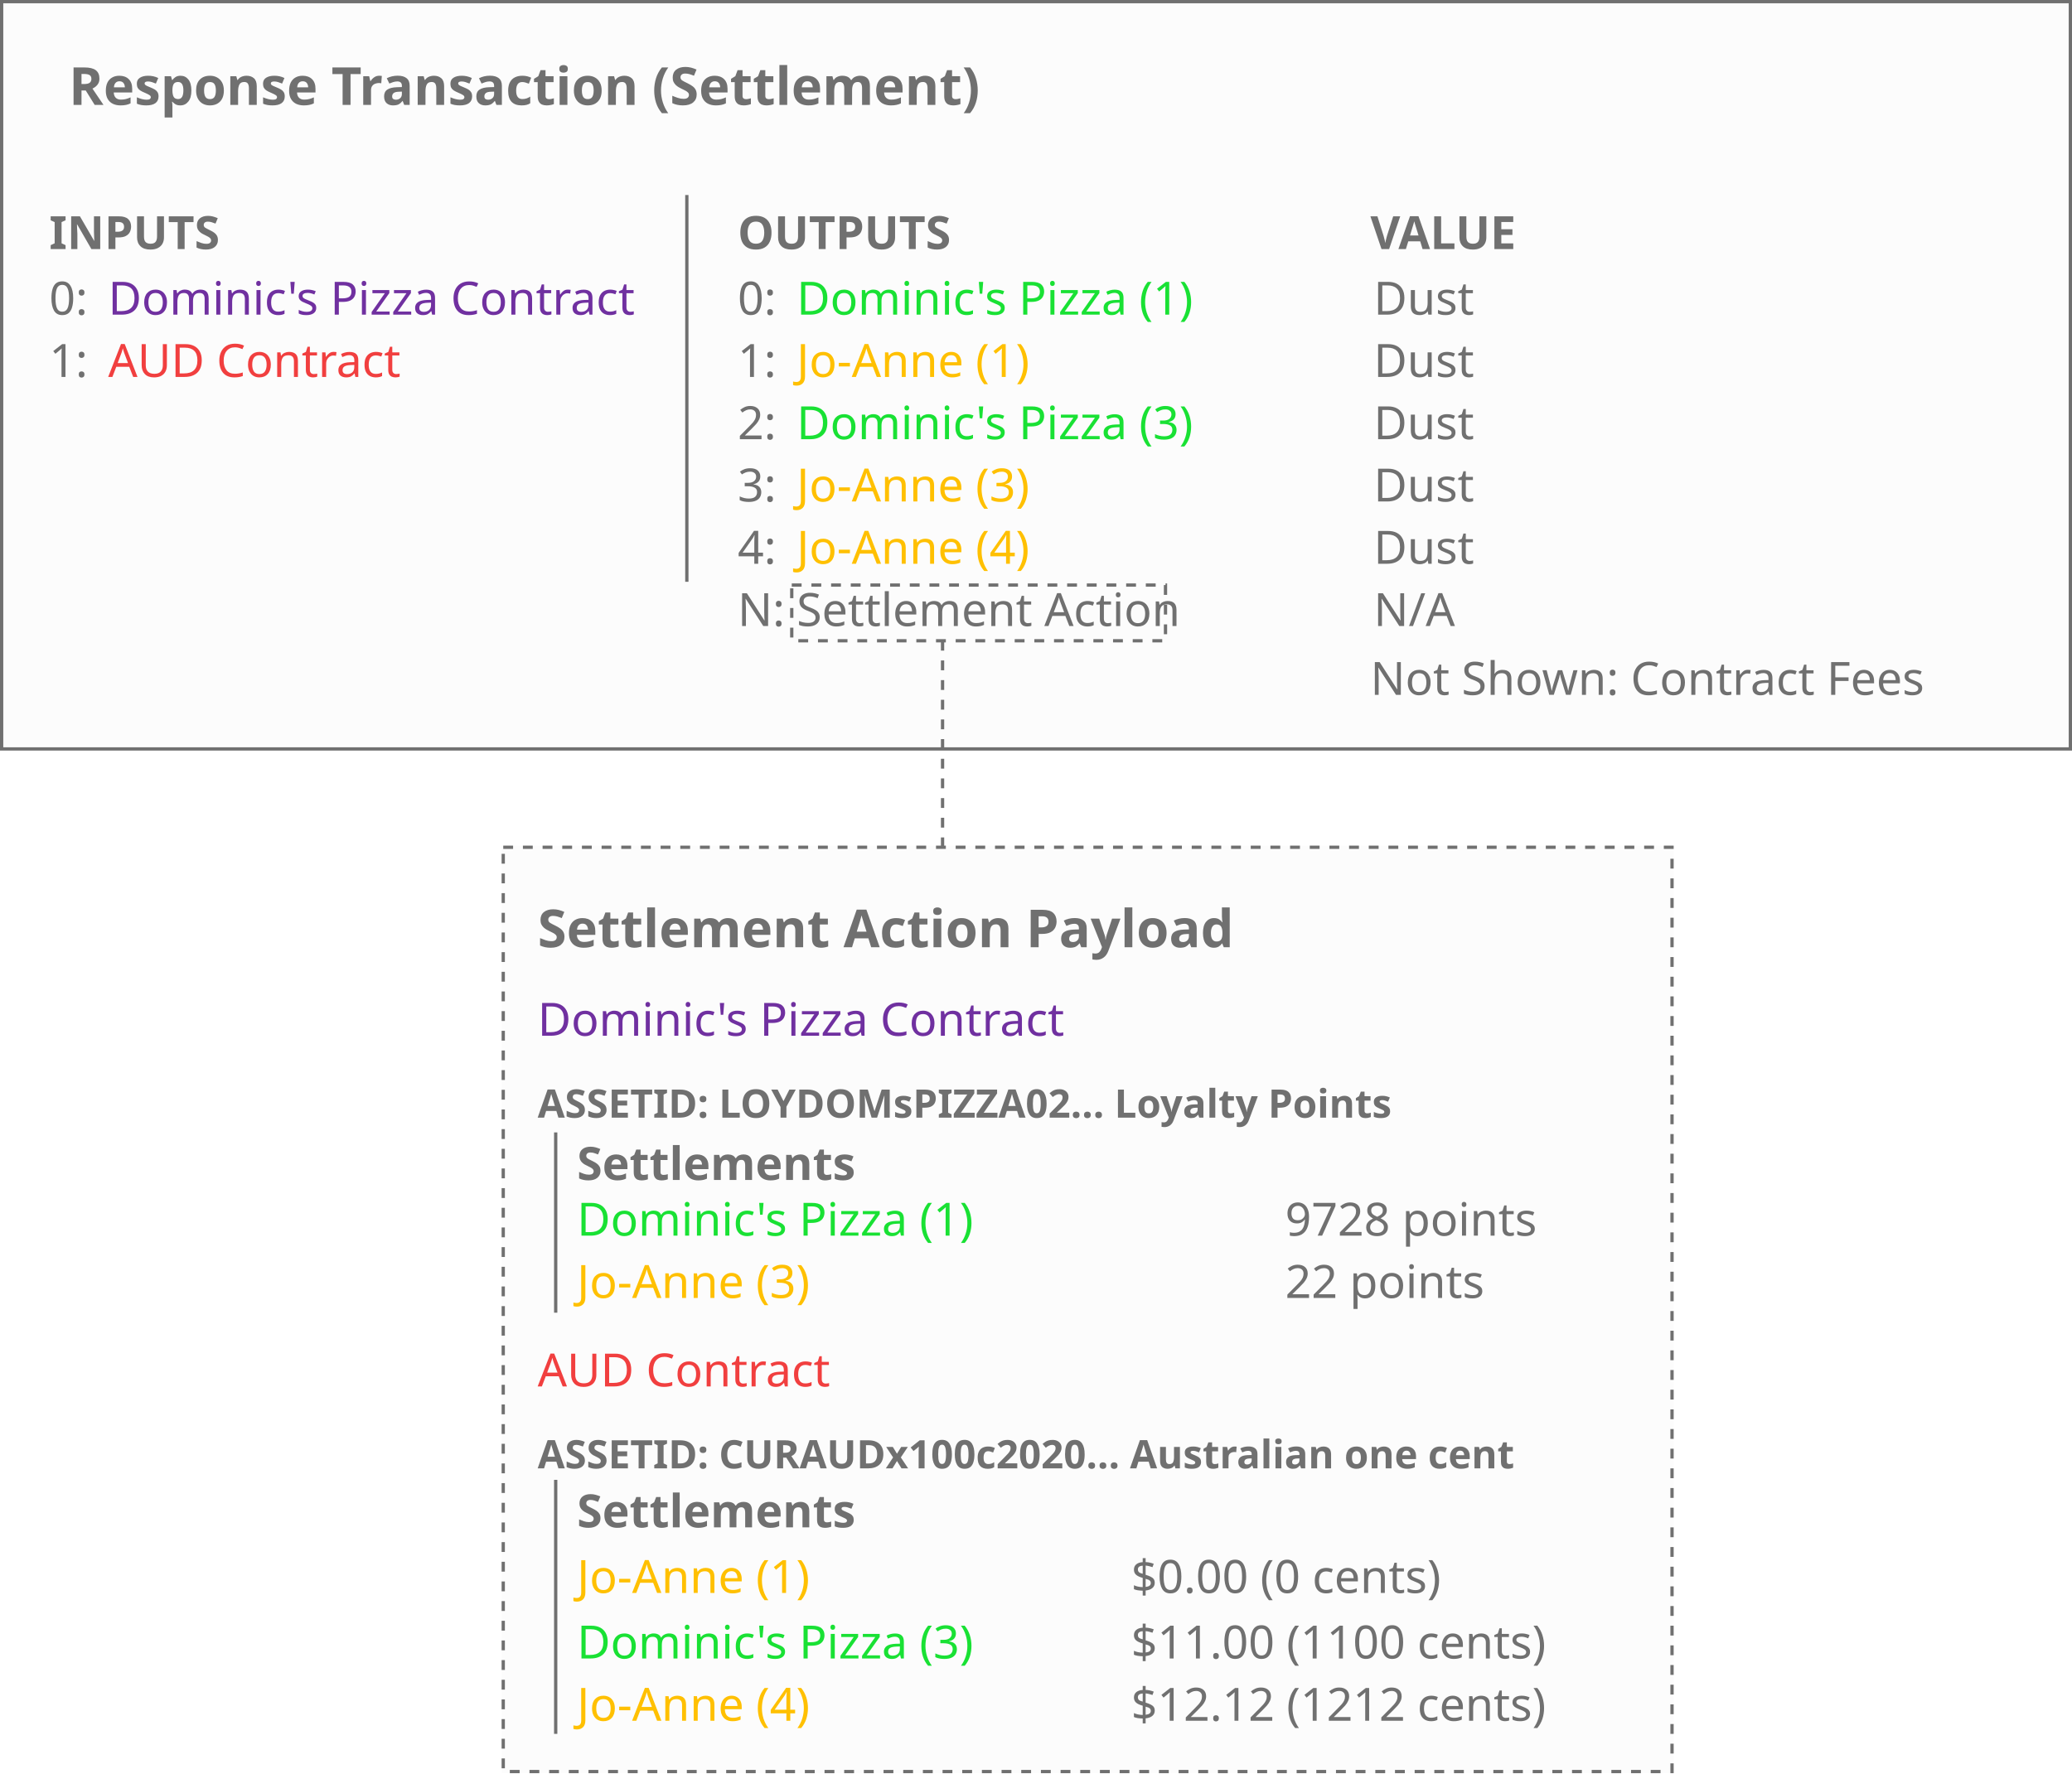
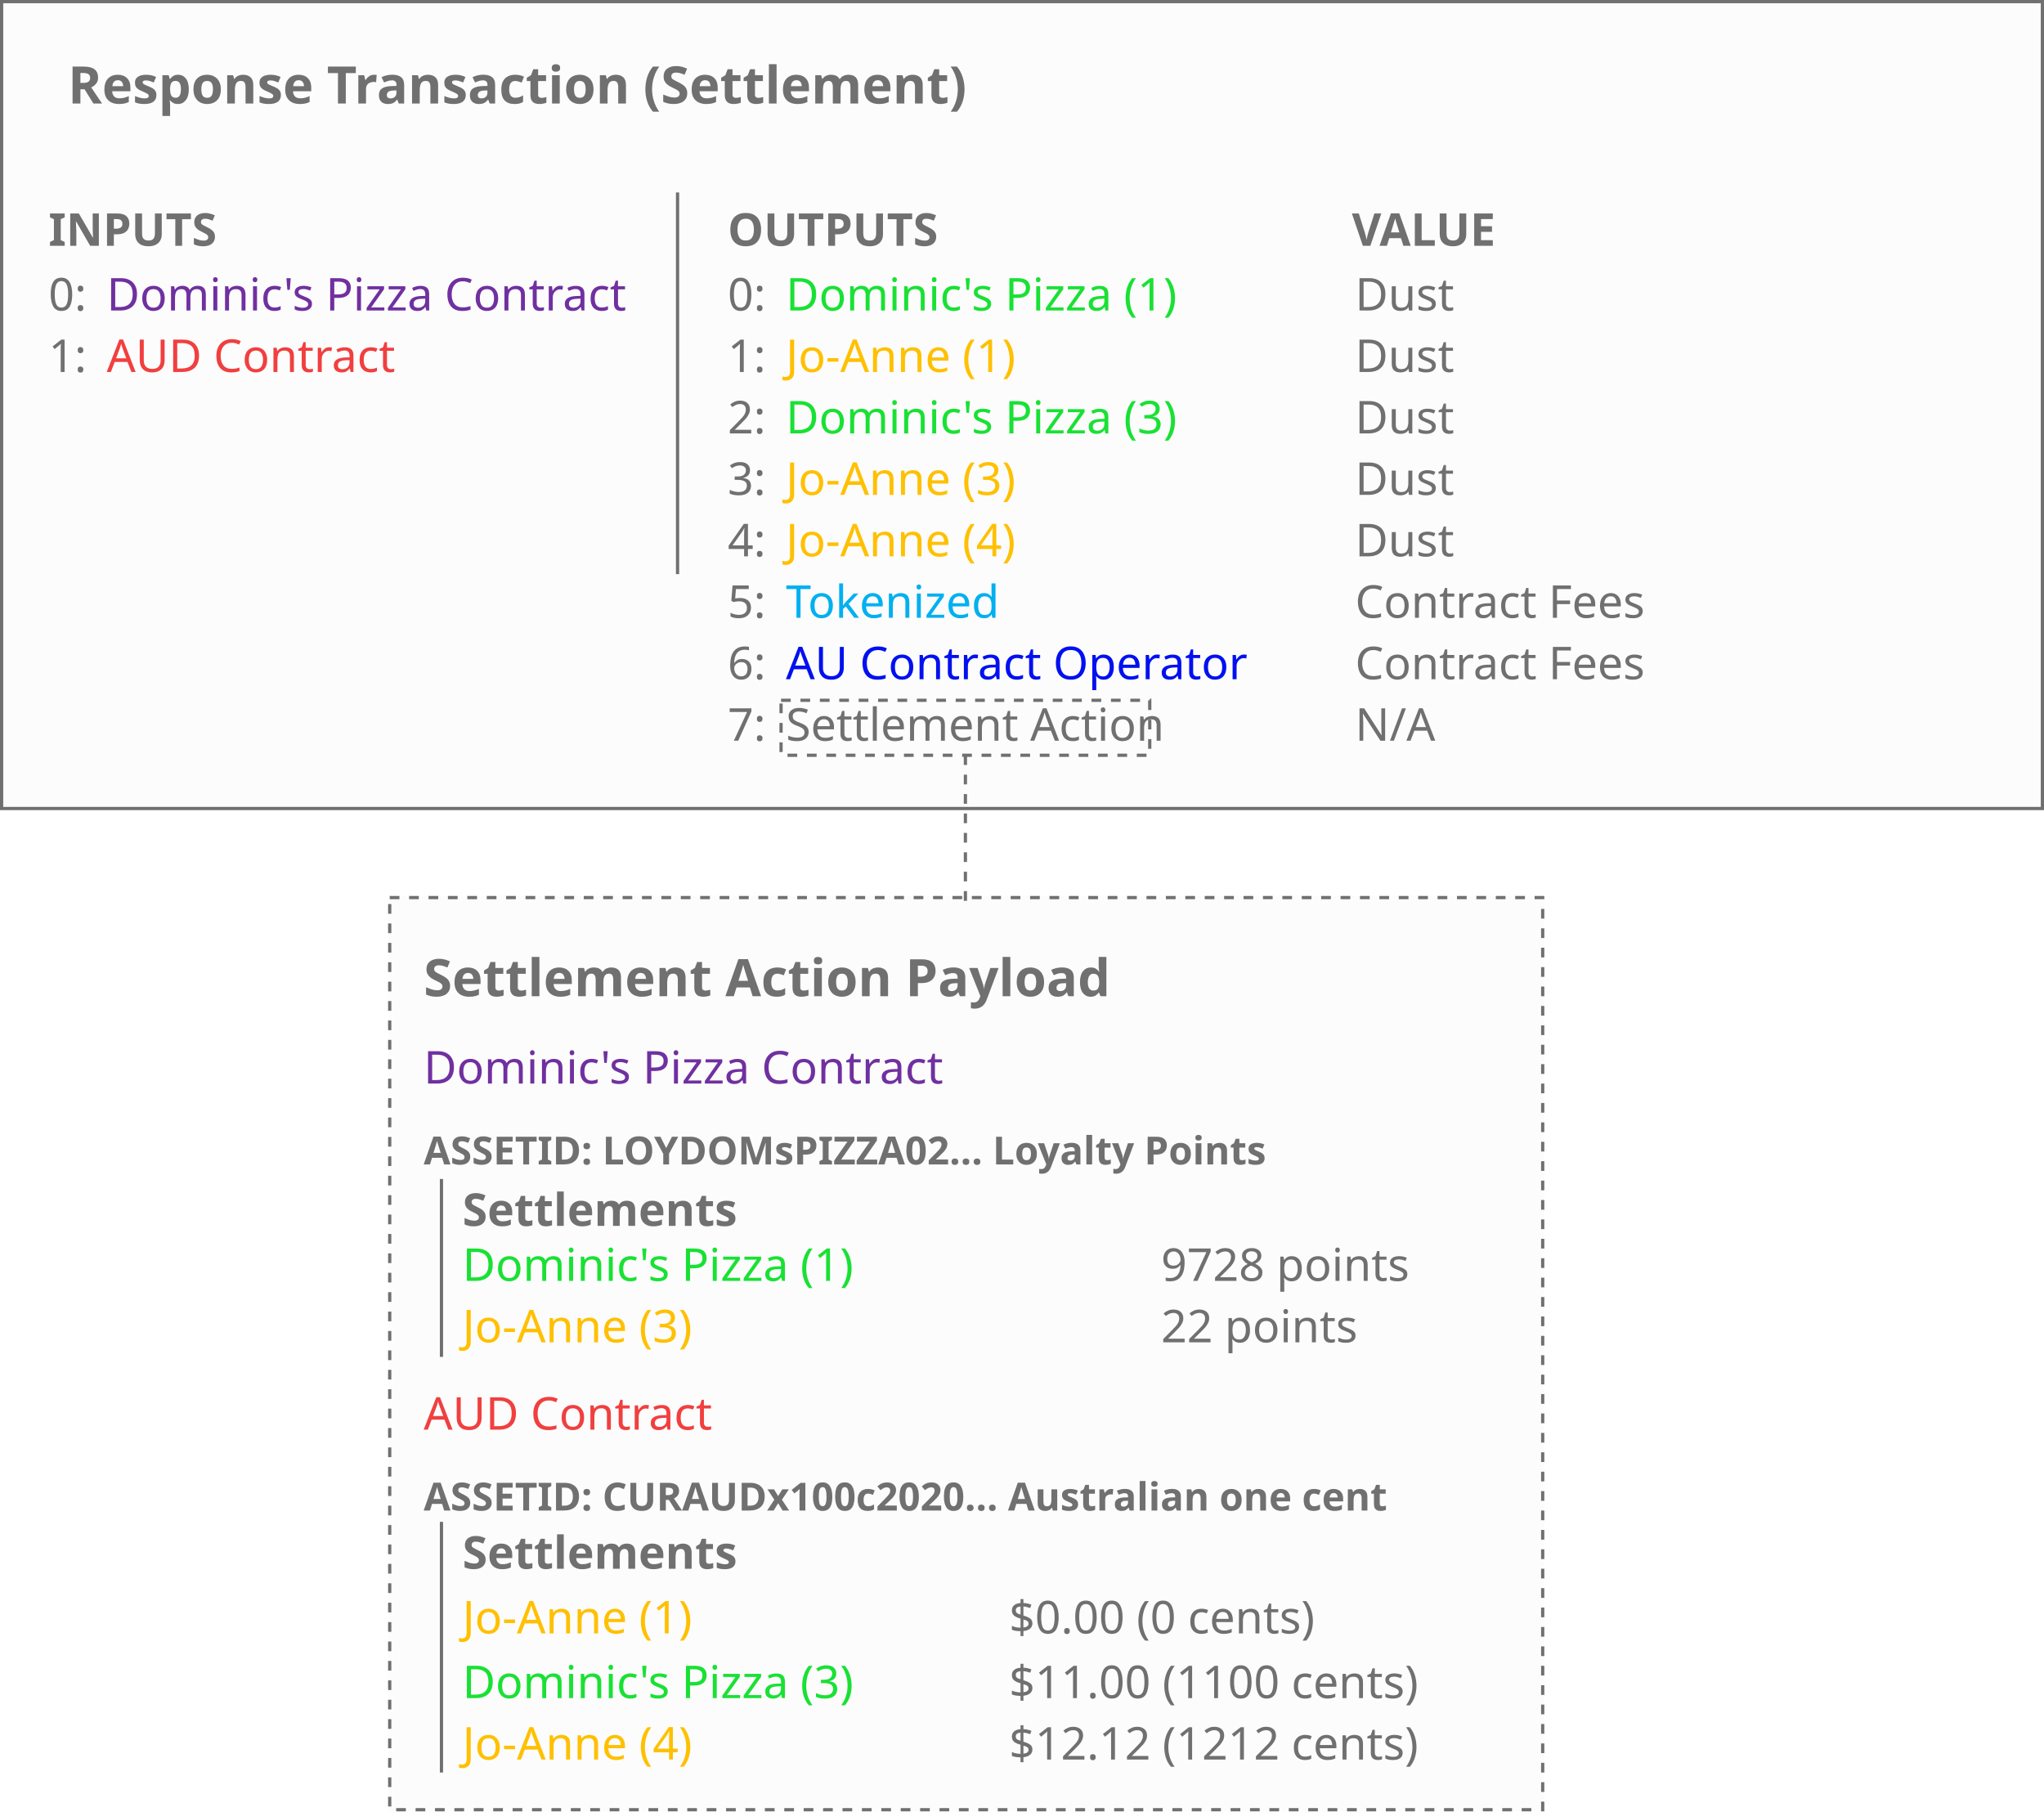
- <svg xmlns="http://www.w3.org/2000/svg" width="632" height="541" viewBox="0 0 632 541">
+ <svg xmlns="http://www.w3.org/2000/svg" width="632" height="560" viewBox="0 0 632 560">
  <g id="dominics-pizza-jo-anne-settlement" transform="translate(-7576 10701)">
-     <g id="Rectangle_249" data-name="Rectangle 249" transform="translate(7729 -10443)" fill="#fcfcfc" stroke="#707070" stroke-width="1" stroke-dasharray="3">
+     <g id="Rectangle_249" data-name="Rectangle 249" transform="translate(7696 -10424)" fill="#fcfcfc" stroke="#707070" stroke-width="1" stroke-dasharray="3">
      <rect width="357.499" height="283" stroke="none" />
      <rect x="0.5" y="0.5" width="356.499" height="282" fill="none" />
    </g>
-     <text id="_0.00_0_cents_" data-name="$0.00 (0 cents)" transform="translate(7921 -10215)" fill="#707070" font-size="14" font-family="SegoeUI, Segoe UI">
+     <text id="_0.00_0_cents_" data-name="$0.00 (0 cents)" transform="translate(7888 -10196)" fill="#707070" font-size="14" font-family="SegoeUI, Segoe UI">
      <tspan x="0" y="0">$0.00 (0 cents)</tspan>
    </text>
-     <g id="Rectangle_248" data-name="Rectangle 248" transform="translate(7576 -10701)" fill="#fcfcfc" stroke="#707070" stroke-width="1">
-       <rect width="632" height="229" stroke="none" />
-       <rect x="0.5" y="0.5" width="631" height="228" fill="none" />
+     <g id="Path_204" data-name="Path 204" transform="translate(7576 -10701)" fill="#fcfcfc">
+       <path d="M 631.5 249.963 L 0.5 249.963 L 0.5 0.5 L 631.5 0.5 L 631.5 249.963 Z" stroke="none" />
+       <path d="M 1 1 L 1 249.463 L 631 249.463 L 631 1 L 1 1 M 0 1.52587890625e-05 L 632 1.52587890625e-05 L 632 250.463 L 0 250.463 L 0 1.52587890625e-05 Z" stroke="none" fill="#707070" />
    </g>
    <text id="Response_Transaction_Settlement_" data-name="Response Transaction (Settlement)" transform="translate(7597 -10669)" fill="#707070" font-size="16" font-family="SegoeUI-Semibold, Segoe UI" font-weight="600">
      <tspan x="0" y="0">Response Transaction (Settlement)</tspan>
    </text>
    <line id="Line_294" data-name="Line 294" y2="118" transform="translate(7785.5 -10641.5)" fill="none" stroke="#707070" stroke-width="1" />
    <text id="INPUTS" transform="translate(7591 -10640)" fill="#707070" font-size="14" font-family="SegoeUI-Bold, Segoe UI" font-weight="700">
      <tspan x="0" y="15">INPUTS</tspan>
    </text>
    <text id="OUTPUTS_" data-name="OUTPUTS " transform="translate(7801 -10640)" fill="#707070" font-size="14" font-family="SegoeUI-Bold, Segoe UI" font-weight="700">
      <tspan x="0" y="15">OUTPUTS </tspan>
    </text>
    <text id="_0:_" data-name="0: " transform="translate(7591 -10605)" fill="#707070" font-size="14" font-family="SegoeUI, Segoe UI">
      <tspan x="0" y="0">0: </tspan>
    </text>
    <text id="VALUE" transform="translate(7994 -10640)" fill="#707070" font-size="14" font-family="SegoeUI-Bold, Segoe UI" font-weight="700">
      <tspan x="0" y="15">VALUE</tspan>
    </text>
-     <text id="Settlement_Action_Payload" data-name="Settlement Action Payload" transform="translate(7740 -10412)" fill="#707070" font-size="16" font-family="SegoeUI-Semibold, Segoe UI" font-weight="600">
+     <text id="Settlement_Action_Payload" data-name="Settlement Action Payload" transform="translate(7707 -10393)" fill="#707070" font-size="16" font-family="SegoeUI-Semibold, Segoe UI" font-weight="600">
      <tspan x="0" y="0">Settlement Action Payload</tspan>
    </text>
-     <line id="Line_296" data-name="Line 296" y2="66" transform="translate(7863.5 -10505.5)" fill="none" stroke="#707070" stroke-width="1" stroke-dasharray="3" />
+     <line id="Line_296" data-name="Line 296" y2="47" transform="translate(7874.5 -10467.5)" fill="none" stroke="#707070" stroke-width="1" stroke-dasharray="3" />
    <text id="_1:_" data-name="1: " transform="translate(7591 -10586)" fill="#707070" font-size="14" font-family="SegoeUI, Segoe UI">
      <tspan x="0" y="0">1: </tspan>
    </text>
    <text id="AUD_Contract" data-name="AUD Contract" transform="translate(7609 -10586)" fill="#f13f3f" font-size="14" font-family="SegoeUI, Segoe UI">
      <tspan x="0" y="0">AUD Contract</tspan>
    </text>
    <text id="_0:_2" data-name="0: " transform="translate(7801 -10605)" fill="#707070" font-size="14" font-family="SegoeUI, Segoe UI">
      <tspan x="0" y="0">0: </tspan>
    </text>
    <text id="_1:_2" data-name="1: " transform="translate(7801 -10586)" fill="#707070" font-size="14" font-family="SegoeUI, Segoe UI">
      <tspan x="0" y="0">1: </tspan>
    </text>
    <text id="Dust" transform="translate(7995 -10605)" fill="#707070" font-size="14" font-family="SegoeUI, Segoe UI">
      <tspan x="0" y="0">Dust</tspan>
    </text>
    <text id="Dust-2" data-name="Dust" transform="translate(7995 -10586)" fill="#707070" font-size="14" font-family="SegoeUI, Segoe UI">
      <tspan x="0" y="0">Dust</tspan>
    </text>
    <text id="_2:_" data-name="2: " transform="translate(7801 -10567)" fill="#707070" font-size="14" font-family="SegoeUI, Segoe UI">
      <tspan x="0" y="0">2: </tspan>
    </text>
    <text id="Dominic_s_Pizza_1_" data-name="Dominic's Pizza (1)" transform="translate(7819 -10605)" fill="#19e134" font-size="14" font-family="SegoeUI, Segoe UI">
      <tspan x="0" y="0">Dominic's Pizza (1)</tspan>
    </text>
    <text id="_3:_" data-name="3: " transform="translate(7801 -10548)" fill="#707070" font-size="14" font-family="SegoeUI, Segoe UI">
      <tspan x="0" y="0">3: </tspan>
    </text>
    <text id="Jo-Anne_1_" data-name="Jo-Anne (1)" transform="translate(7819 -10586)" fill="#ffc000" font-size="14" font-family="SegoeUI, Segoe UI">
      <tspan x="0" y="0">Jo-Anne (1)</tspan>
    </text>
    <text id="Jo-Anne_3_" data-name="Jo-Anne (3)" transform="translate(7819 -10548)" fill="#ffc000" font-size="14" font-family="SegoeUI, Segoe UI">
      <tspan x="0" y="0">Jo-Anne (3)</tspan>
    </text>
    <text id="Dominic_s_Pizza_3_" data-name="Dominic's Pizza (3)" transform="translate(7819 -10567)" fill="#19e134" font-size="14" font-family="SegoeUI, Segoe UI">
      <tspan x="0" y="0">Dominic's Pizza (3)</tspan>
    </text>
    <text id="Dust_" data-name="Dust " transform="translate(7995 -10567)" fill="#707070" font-size="14" font-family="SegoeUI, Segoe UI">
      <tspan x="0" y="0">Dust </tspan>
    </text>
    <text id="Dust_2" data-name="Dust " transform="translate(7995 -10548)" fill="#707070" font-size="14" font-family="SegoeUI, Segoe UI">
      <tspan x="0" y="0">Dust </tspan>
    </text>
-     <text id="Jo-Anne_3_2" data-name="Jo-Anne (3)" transform="translate(7752 -10305)" fill="#ffc000" font-size="14" font-family="SegoeUI, Segoe UI">
+     <text id="Jo-Anne_3_2" data-name="Jo-Anne (3)" transform="translate(7719 -10286)" fill="#ffc000" font-size="14" font-family="SegoeUI, Segoe UI">
      <tspan x="0" y="0">Jo-Anne (3)</tspan>
    </text>
    <text id="Dominic_s_Pizza_Contract" data-name="Dominic's Pizza Contract" transform="translate(7609 -10605)" fill="#7030a0" font-size="14" font-family="SegoeUI, Segoe UI">
      <tspan x="0" y="0">Dominic's Pizza Contract</tspan>
    </text>
-     <g id="Rectangle_250" data-name="Rectangle 250" transform="translate(7817 -10523)" fill="none" stroke="#707070" stroke-width="1" stroke-dasharray="3">
-       <rect width="115" height="18" stroke="none" />
-       <rect x="0.5" y="0.5" width="114" height="17" fill="none" />
-     </g>
-     <text id="N:_" data-name="N: " transform="translate(7801 -10510)" fill="#707070" font-size="14" font-family="SegoeUI, Segoe UI">
-       <tspan x="0" y="0">N: </tspan>
-     </text>
-     <text id="Settlement_Action" data-name="Settlement Action" transform="translate(7819 -10510)" fill="#707070" font-size="14" font-family="SegoeUI, Segoe UI">
-       <tspan x="0" y="0">Settlement Action</tspan>
-     </text>
-     <text id="N_A" data-name="N/A" transform="translate(7995 -10510)" fill="#707070" font-size="14" font-family="SegoeUI, Segoe UI">
-       <tspan x="0" y="0">N/A</tspan>
-     </text>
-     <text id="Not_Shown:_Contract_Fees" data-name="Not Shown: Contract Fees" transform="translate(7994 -10489)" fill="#707070" font-size="14" font-family="SegoeUI, Segoe UI">
-       <tspan x="0" y="0">Not Shown: Contract Fees</tspan>
-     </text>
-     <text id="Dominic_s_Pizza_Contract-2" data-name="Dominic's Pizza Contract" transform="translate(7740 -10385)" fill="#7030a0" font-size="14" font-family="SegoeUI, Segoe UI">
+     <text id="Dominic_s_Pizza_Contract-2" data-name="Dominic's Pizza Contract" transform="translate(7707 -10366)" fill="#7030a0" font-size="14" font-family="SegoeUI, Segoe UI">
      <tspan x="0" y="0">Dominic's Pizza Contract</tspan>
    </text>
-     <text id="ASSETID:_LOYDOMsPIZZA02..._Loyalty_Points" data-name="ASSETID: LOYDOMsPIZZA02... Loyalty Points" transform="translate(7740 -10373)" fill="#707070" font-size="12" font-family="SegoeUI-Bold, Segoe UI" font-weight="700">
+     <text id="ASSETID:_LOYDOMsPIZZA02..._Loyalty_Points" data-name="ASSETID: LOYDOMsPIZZA02... Loyalty Points" transform="translate(7707 -10354)" fill="#707070" font-size="12" font-family="SegoeUI-Bold, Segoe UI" font-weight="700">
      <tspan x="0" y="13">ASSETID: LOYDOMsPIZZA02... Loyalty Points</tspan>
    </text>
-     <text id="Settlements" transform="translate(7752 -10341)" fill="#707070" font-size="14" font-family="SegoeUI-Bold, Segoe UI" font-weight="700">
+     <text id="Settlements" transform="translate(7719 -10322)" fill="#707070" font-size="14" font-family="SegoeUI-Bold, Segoe UI" font-weight="700">
      <tspan x="0" y="0">Settlements</tspan>
    </text>
-     <text id="_22_points" data-name="22 points" transform="translate(7968 -10305)" fill="#707070" font-size="14" font-family="SegoeUI, Segoe UI">
+     <text id="_22_points" data-name="22 points" transform="translate(7935 -10286)" fill="#707070" font-size="14" font-family="SegoeUI, Segoe UI">
      <tspan x="0" y="0">22 points</tspan>
    </text>
-     <text id="_9728_points" data-name="9728 points" transform="translate(7968 -10324)" fill="#707070" font-size="14" font-family="SegoeUI, Segoe UI">
+     <text id="_9728_points" data-name="9728 points" transform="translate(7935 -10305)" fill="#707070" font-size="14" font-family="SegoeUI, Segoe UI">
      <tspan x="0" y="0">9728 points</tspan>
    </text>
-     <text id="Dominic_s_Pizza_1_2" data-name="Dominic's Pizza (1)" transform="translate(7752 -10324)" fill="#19e134" font-size="14" font-family="SegoeUI, Segoe UI">
+     <text id="Dominic_s_Pizza_1_2" data-name="Dominic's Pizza (1)" transform="translate(7719 -10305)" fill="#19e134" font-size="14" font-family="SegoeUI, Segoe UI">
      <tspan x="0" y="0">Dominic's Pizza (1)</tspan>
    </text>
-     <line id="Line_297" data-name="Line 297" y2="55" transform="translate(7745.5 -10355.5)" fill="none" stroke="#707070" stroke-width="1" />
-     <text id="AUD_Contract_" data-name="AUD Contract " transform="translate(7740 -10278)" fill="#f13f3f" font-size="14" font-family="SegoeUI, Segoe UI">
+     <line id="Line_297" data-name="Line 297" y2="55" transform="translate(7712.5 -10336.5)" fill="none" stroke="#707070" stroke-width="1" />
+     <text id="AUD_Contract_" data-name="AUD Contract " transform="translate(7707 -10259)" fill="#f13f3f" font-size="14" font-family="SegoeUI, Segoe UI">
      <tspan x="0" y="0">AUD Contract </tspan>
    </text>
-     <text id="ASSETID:_CURAUDx100c2020..._Australian_one_cent" data-name="ASSETID: CURAUDx100c2020... Australian one cent" transform="translate(7740 -10266)" fill="#707070" font-size="12" font-family="SegoeUI-Bold, Segoe UI" font-weight="700">
+     <text id="ASSETID:_CURAUDx100c2020..._Australian_one_cent" data-name="ASSETID: CURAUDx100c2020... Australian one cent" transform="translate(7707 -10247)" fill="#707070" font-size="12" font-family="SegoeUI-Bold, Segoe UI" font-weight="700">
      <tspan x="0" y="13">ASSETID: CURAUDx100c2020... Australian one cent</tspan>
    </text>
-     <text id="Settlements-2" data-name="Settlements" transform="translate(7752 -10235)" fill="#707070" font-size="14" font-family="SegoeUI-Bold, Segoe UI" font-weight="700">
+     <text id="Settlements-2" data-name="Settlements" transform="translate(7719 -10216)" fill="#707070" font-size="14" font-family="SegoeUI-Bold, Segoe UI" font-weight="700">
      <tspan x="0" y="0">Settlements</tspan>
    </text>
-     <path id="Path_194" data-name="Path 194" d="M0,0V77.5" transform="translate(7745.5 -10249.5)" fill="none" stroke="#707070" stroke-width="1" />
-     <text id="Jo-Anne_1_2" data-name="Jo-Anne (1)" transform="translate(7752 -10215)" fill="#ffc000" font-size="14" font-family="SegoeUI, Segoe UI">
+     <path id="Path_194" data-name="Path 194" d="M0,0V77.5" transform="translate(7712.5 -10230.5)" fill="none" stroke="#707070" stroke-width="1" />
+     <text id="Jo-Anne_1_2" data-name="Jo-Anne (1)" transform="translate(7719 -10196)" fill="#ffc000" font-size="14" font-family="SegoeUI, Segoe UI">
      <tspan x="0" y="0">Jo-Anne (1)</tspan>
    </text>
-     <text id="Dominic_s_Pizza_3_2" data-name="Dominic's Pizza (3)" transform="translate(7752 -10195)" fill="#19e134" font-size="14" font-family="SegoeUI, Segoe UI">
+     <text id="Dominic_s_Pizza_3_2" data-name="Dominic's Pizza (3)" transform="translate(7719 -10176)" fill="#19e134" font-size="14" font-family="SegoeUI, Segoe UI">
      <tspan x="0" y="0">Dominic's Pizza (3)</tspan>
    </text>
-     <text id="_11.00_1100_cents_" data-name="$11.00 (1100 cents)" transform="translate(7921 -10195)" fill="#707070" font-size="14" font-family="SegoeUI, Segoe UI">
+     <text id="_11.00_1100_cents_" data-name="$11.00 (1100 cents)" transform="translate(7888 -10176)" fill="#707070" font-size="14" font-family="SegoeUI, Segoe UI">
      <tspan x="0" y="0">$11.00 (1100 cents)</tspan>
    </text>
-     <text id="Jo-Anne_4_" data-name="Jo-Anne (4)" transform="translate(7752 -10176)" fill="#ffc000" font-size="14" font-family="SegoeUI, Segoe UI">
+     <text id="Jo-Anne_4_" data-name="Jo-Anne (4)" transform="translate(7719 -10157)" fill="#ffc000" font-size="14" font-family="SegoeUI, Segoe UI">
      <tspan x="0" y="0">Jo-Anne (4)</tspan>
    </text>
-     <text id="_12.12_1212_cents_" data-name="$12.12 (1212 cents)" transform="translate(7921 -10176)" fill="#707070" font-size="14" font-family="SegoeUI, Segoe UI">
+     <text id="_12.12_1212_cents_" data-name="$12.12 (1212 cents)" transform="translate(7888 -10157)" fill="#707070" font-size="14" font-family="SegoeUI, Segoe UI">
      <tspan x="0" y="0">$12.12 (1212 cents)</tspan>
    </text>
    <text id="_4:_" data-name="4: " transform="translate(7801 -10529)" fill="#707070" font-size="14" font-family="SegoeUI, Segoe UI">
      <tspan x="0" y="0">4: </tspan>
    </text>
    <text id="Jo-Anne_4_2" data-name="Jo-Anne (4)" transform="translate(7819 -10529)" fill="#ffc000" font-size="14" font-family="SegoeUI, Segoe UI">
      <tspan x="0" y="0">Jo-Anne (4)</tspan>
    </text>
    <text id="Dust_3" data-name="Dust " transform="translate(7995 -10529)" fill="#707070" font-size="14" font-family="SegoeUI, Segoe UI">
      <tspan x="0" y="0">Dust </tspan>
    </text>
+     <text id="_5:_" data-name="5: " transform="translate(7801 -10510)" fill="#707070" font-size="14" font-family="SegoeUI, Segoe UI">
+       <tspan x="0" y="0">5: </tspan>
+     </text>
+     <text id="Tokenized" transform="translate(7819 -10510)" fill="#00b0f0" font-size="14" font-family="SegoeUI, Segoe UI">
+       <tspan x="0" y="0">Tokenized</tspan>
+     </text>
+     <text id="Contract_Fees" data-name="Contract Fees" transform="translate(7995 -10510)" fill="#707070" font-size="14" font-family="SegoeUI, Segoe UI">
+       <tspan x="0" y="0">Contract Fees</tspan>
+     </text>
+     <text id="Contract_Fees-2" data-name="Contract Fees" transform="translate(7995 -10491)" fill="#707070" font-size="14" font-family="SegoeUI, Segoe UI">
+       <tspan x="0" y="0">Contract Fees</tspan>
+     </text>
+     <text id="_6:_" data-name="6: " transform="translate(7801 -10491)" fill="#707070" font-size="14" font-family="SegoeUI, Segoe UI">
+       <tspan x="0" y="0">6: </tspan>
+     </text>
+     <text id="AU_Contract_Operator" data-name="AU Contract Operator" transform="translate(7819 -10491)" fill="#0010f0" font-size="14" font-family="SegoeUI, Segoe UI">
+       <tspan x="0" y="0">AU Contract Operator</tspan>
+     </text>
+     <g id="Rectangle_431" data-name="Rectangle 431" transform="translate(7817 -10485)" fill="none" stroke="#707070" stroke-width="1" stroke-dasharray="3">
+       <rect width="115" height="18" stroke="none" />
+       <rect x="0.5" y="0.5" width="114" height="17" fill="none" />
+     </g>
+     <text id="_7:_" data-name="7: " transform="translate(7801 -10472)" fill="#707070" font-size="14" font-family="SegoeUI, Segoe UI">
+       <tspan x="0" y="0">7: </tspan>
+     </text>
+     <text id="Settlement_Action" data-name="Settlement Action" transform="translate(7819 -10472)" fill="#707070" font-size="14" font-family="SegoeUI, Segoe UI">
+       <tspan x="0" y="0">Settlement Action</tspan>
+     </text>
+     <text id="N_A" data-name="N/A" transform="translate(7995 -10472)" fill="#707070" font-size="14" font-family="SegoeUI, Segoe UI">
+       <tspan x="0" y="0">N/A</tspan>
+     </text>
  </g>
</svg>
